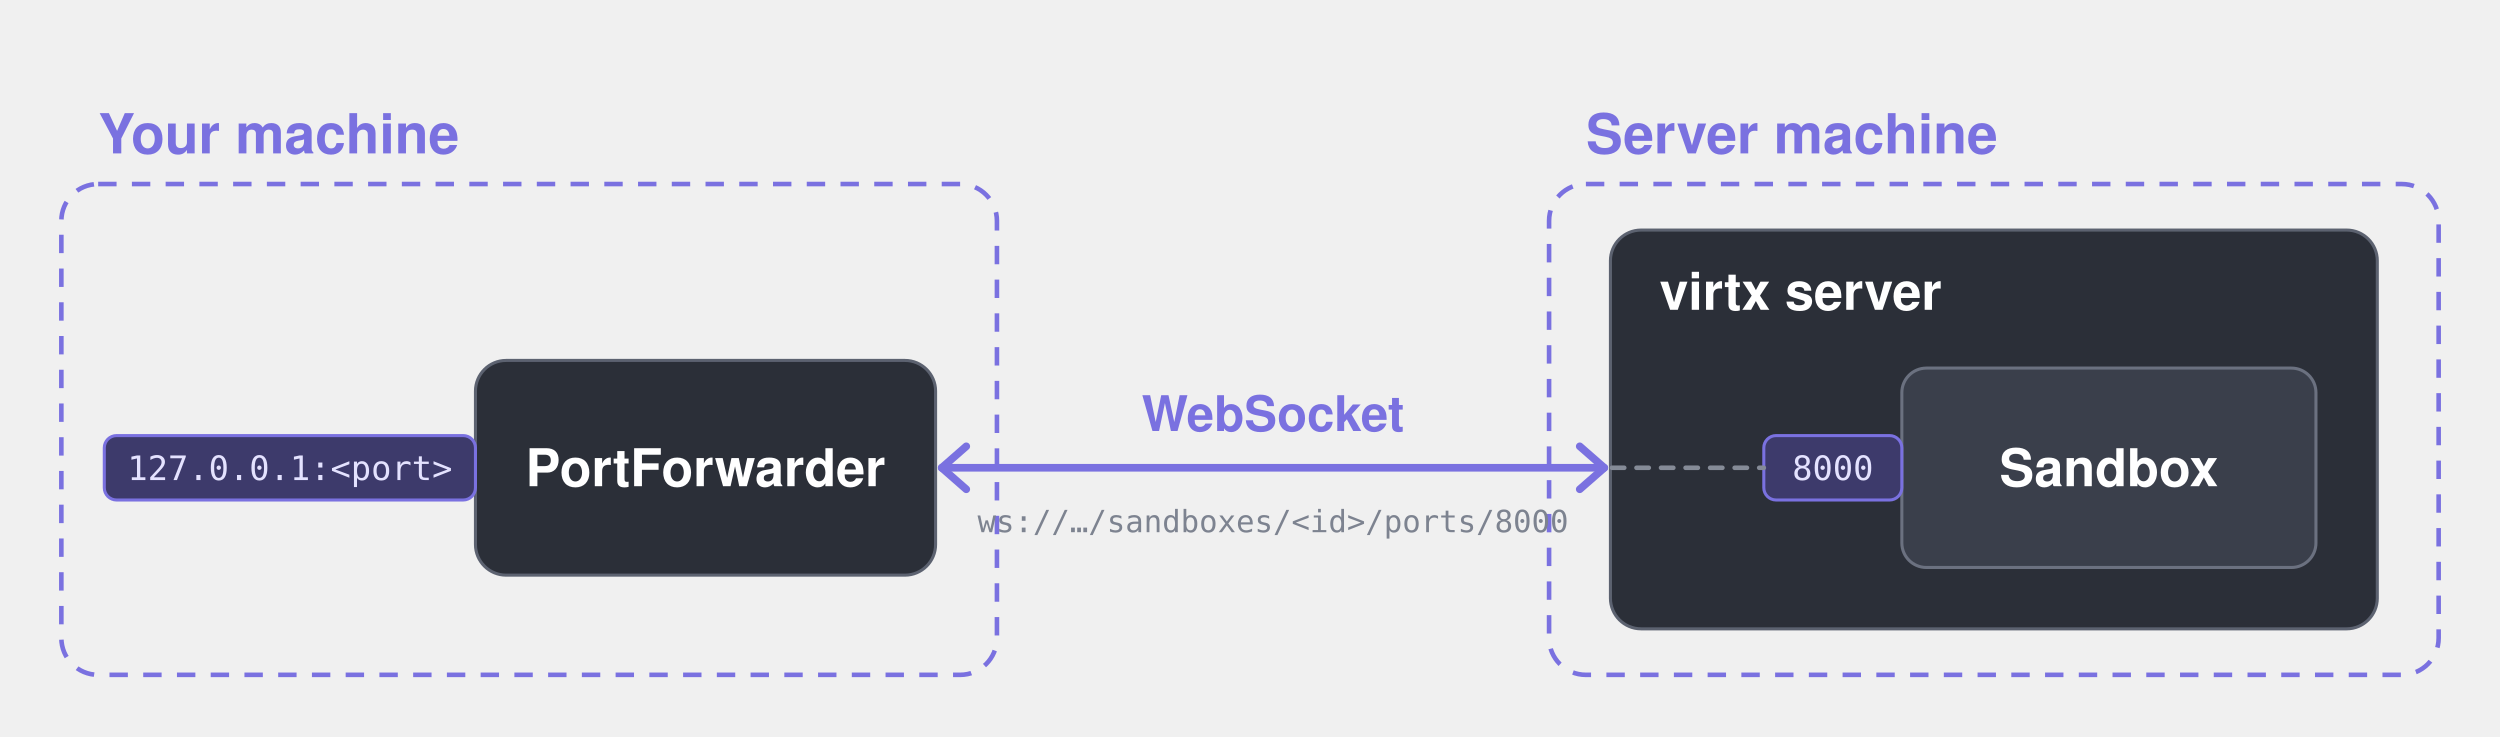
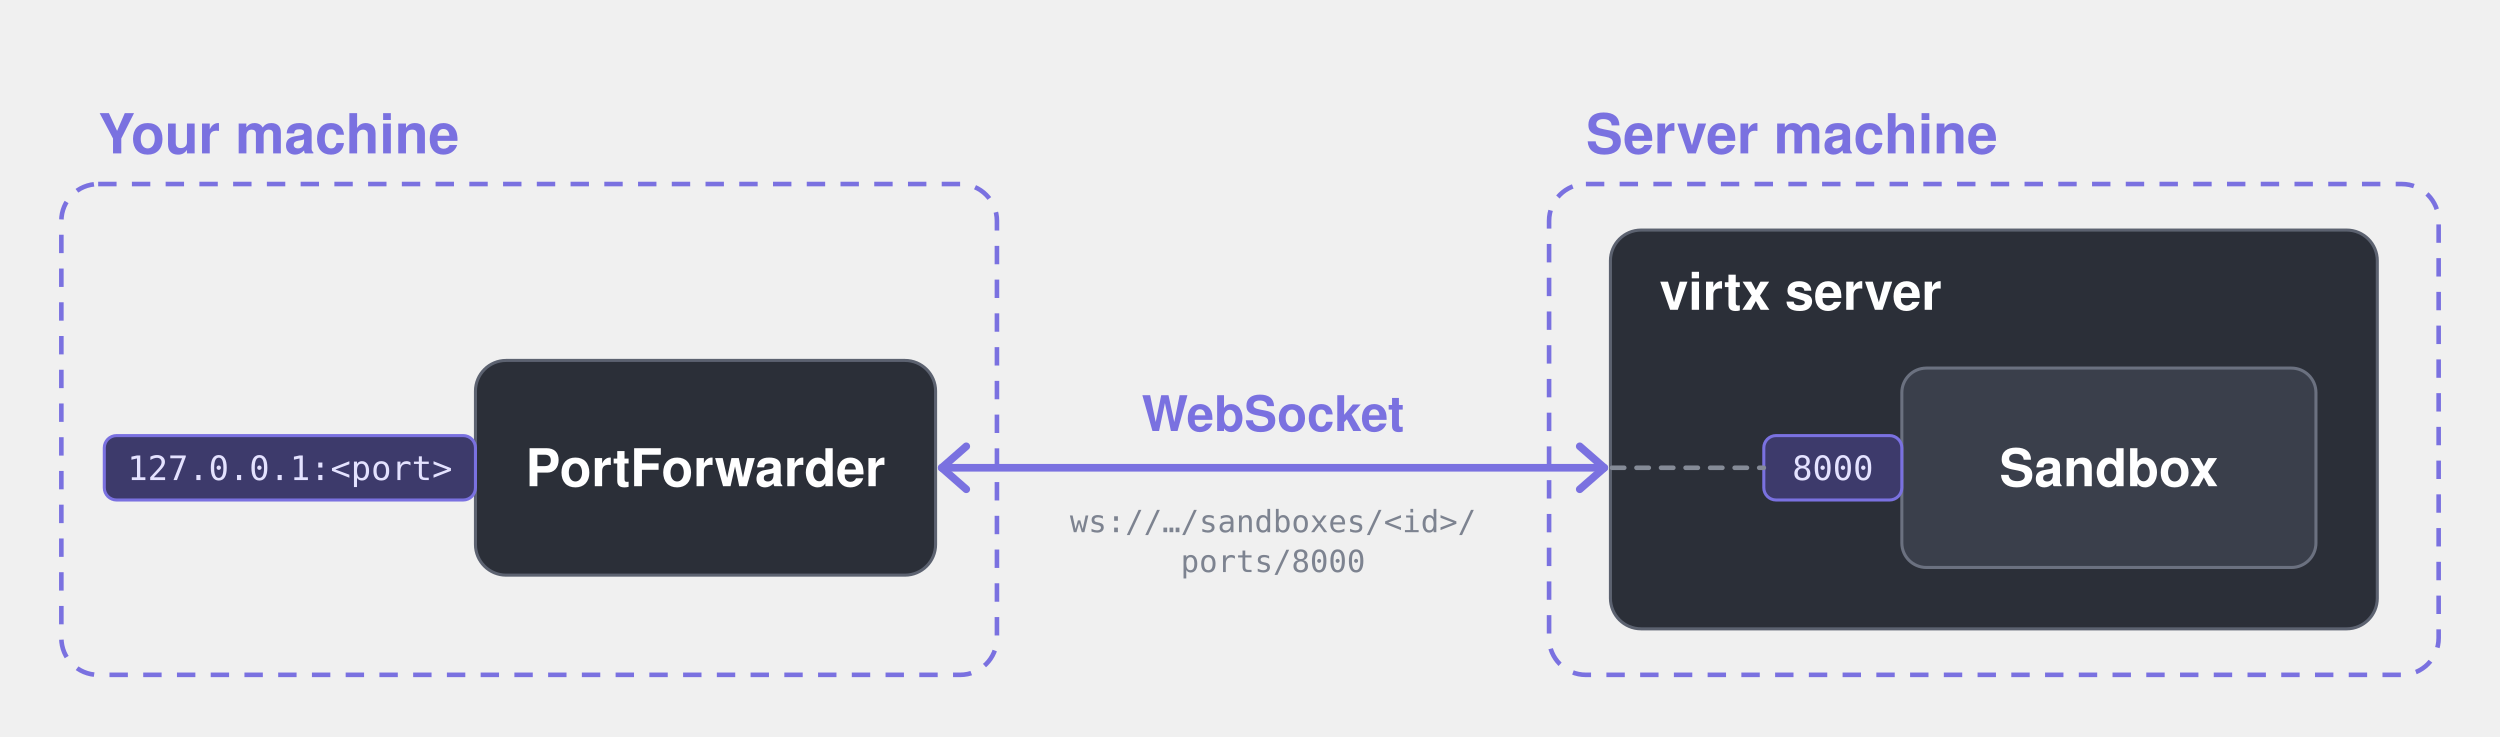
<svg xmlns="http://www.w3.org/2000/svg" viewBox="50 0 1630 480" width="1630" height="480" font-family="-apple-system, BlinkMacSystemFont, 'Segoe UI', Helvetica, Arial, sans-serif">
  <g fill="none" stroke="#7a71e0" stroke-width="3" stroke-dasharray="12 10">
    <rect x="90" y="120" width="610" height="320" rx="24" />
    <rect x="1060" y="120" width="580" height="320" rx="24" />
  </g>
  <text x="114" y="100" font-size="36" font-weight="700" fill="#7a71e0">Your machine</text>
  <text x="1084" y="100" font-size="36" font-weight="700" fill="#7a71e0">Server machine</text>
  <g fill="#2b2f38" stroke="#5c6270" stroke-width="2">
    <rect x="360" y="235" width="300" height="140" rx="20" />
    <rect x="1100" y="150" width="500" height="260" rx="20" />
  </g>
  <rect x="1290" y="240" width="270" height="130" rx="16" fill="#3a3f4b" stroke="#6b7180" stroke-width="2" />
  <g fill="#3d3a6b" stroke="#7a71e0" stroke-width="2">
    <rect x="118" y="284" width="242" height="42" rx="8" />
    <rect x="1200" y="284" width="90" height="42" rx="8" />
  </g>
  <g font-size="34" font-weight="700" fill="#ffffff">
    <text x="510" y="317" text-anchor="middle">PortForwarder</text>
    <text x="1132" y="202">virtx server</text>
    <text x="1425" y="317" text-anchor="middle">Sandbox</text>
  </g>
  <g font-size="22" text-anchor="middle" fill="#e4e2ff" font-family="ui-monospace, SFMono-Regular, Menlo, monospace">
    <text x="239" y="313">127.0.0.1:&lt;port&gt;</text>
    <text x="1245" y="313">8000</text>
  </g>
  <g fill="none" stroke="#858b97" stroke-width="3" stroke-linecap="round" stroke-linejoin="round">
    <path d="M1101 305 H1200" stroke-dasharray="8 8" />
  </g>
  <g fill="none" stroke="#7a71e0" stroke-width="5" stroke-linecap="round" stroke-linejoin="round">
    <path d="M664 305 H1096" />
    <path d="M1080 291 L1096 305 L1080 319" />
    <path d="M680 291 L664 305 L680 319" />
  </g>
  <text x="880" y="281" font-size="32" font-weight="700" fill="#7a71e0" text-anchor="middle">WebSocket</text>
-   <text x="880" y="347" font-size="20" fill="#7d8390" text-anchor="middle" font-family="ui-monospace, SFMono-Regular, Menlo, monospace">ws://…/sandboxes/&lt;id&gt;/ports/8000</text>
+   <g font-size="20" fill="#7d8390" text-anchor="middle" font-family="ui-monospace, SFMono-Regular, Menlo, monospace">
+     <text x="880" y="347">ws://…/sandboxes/&lt;id&gt;/</text>
+     <text x="880" y="373">ports/8000</text>
+   </g>
</svg>
